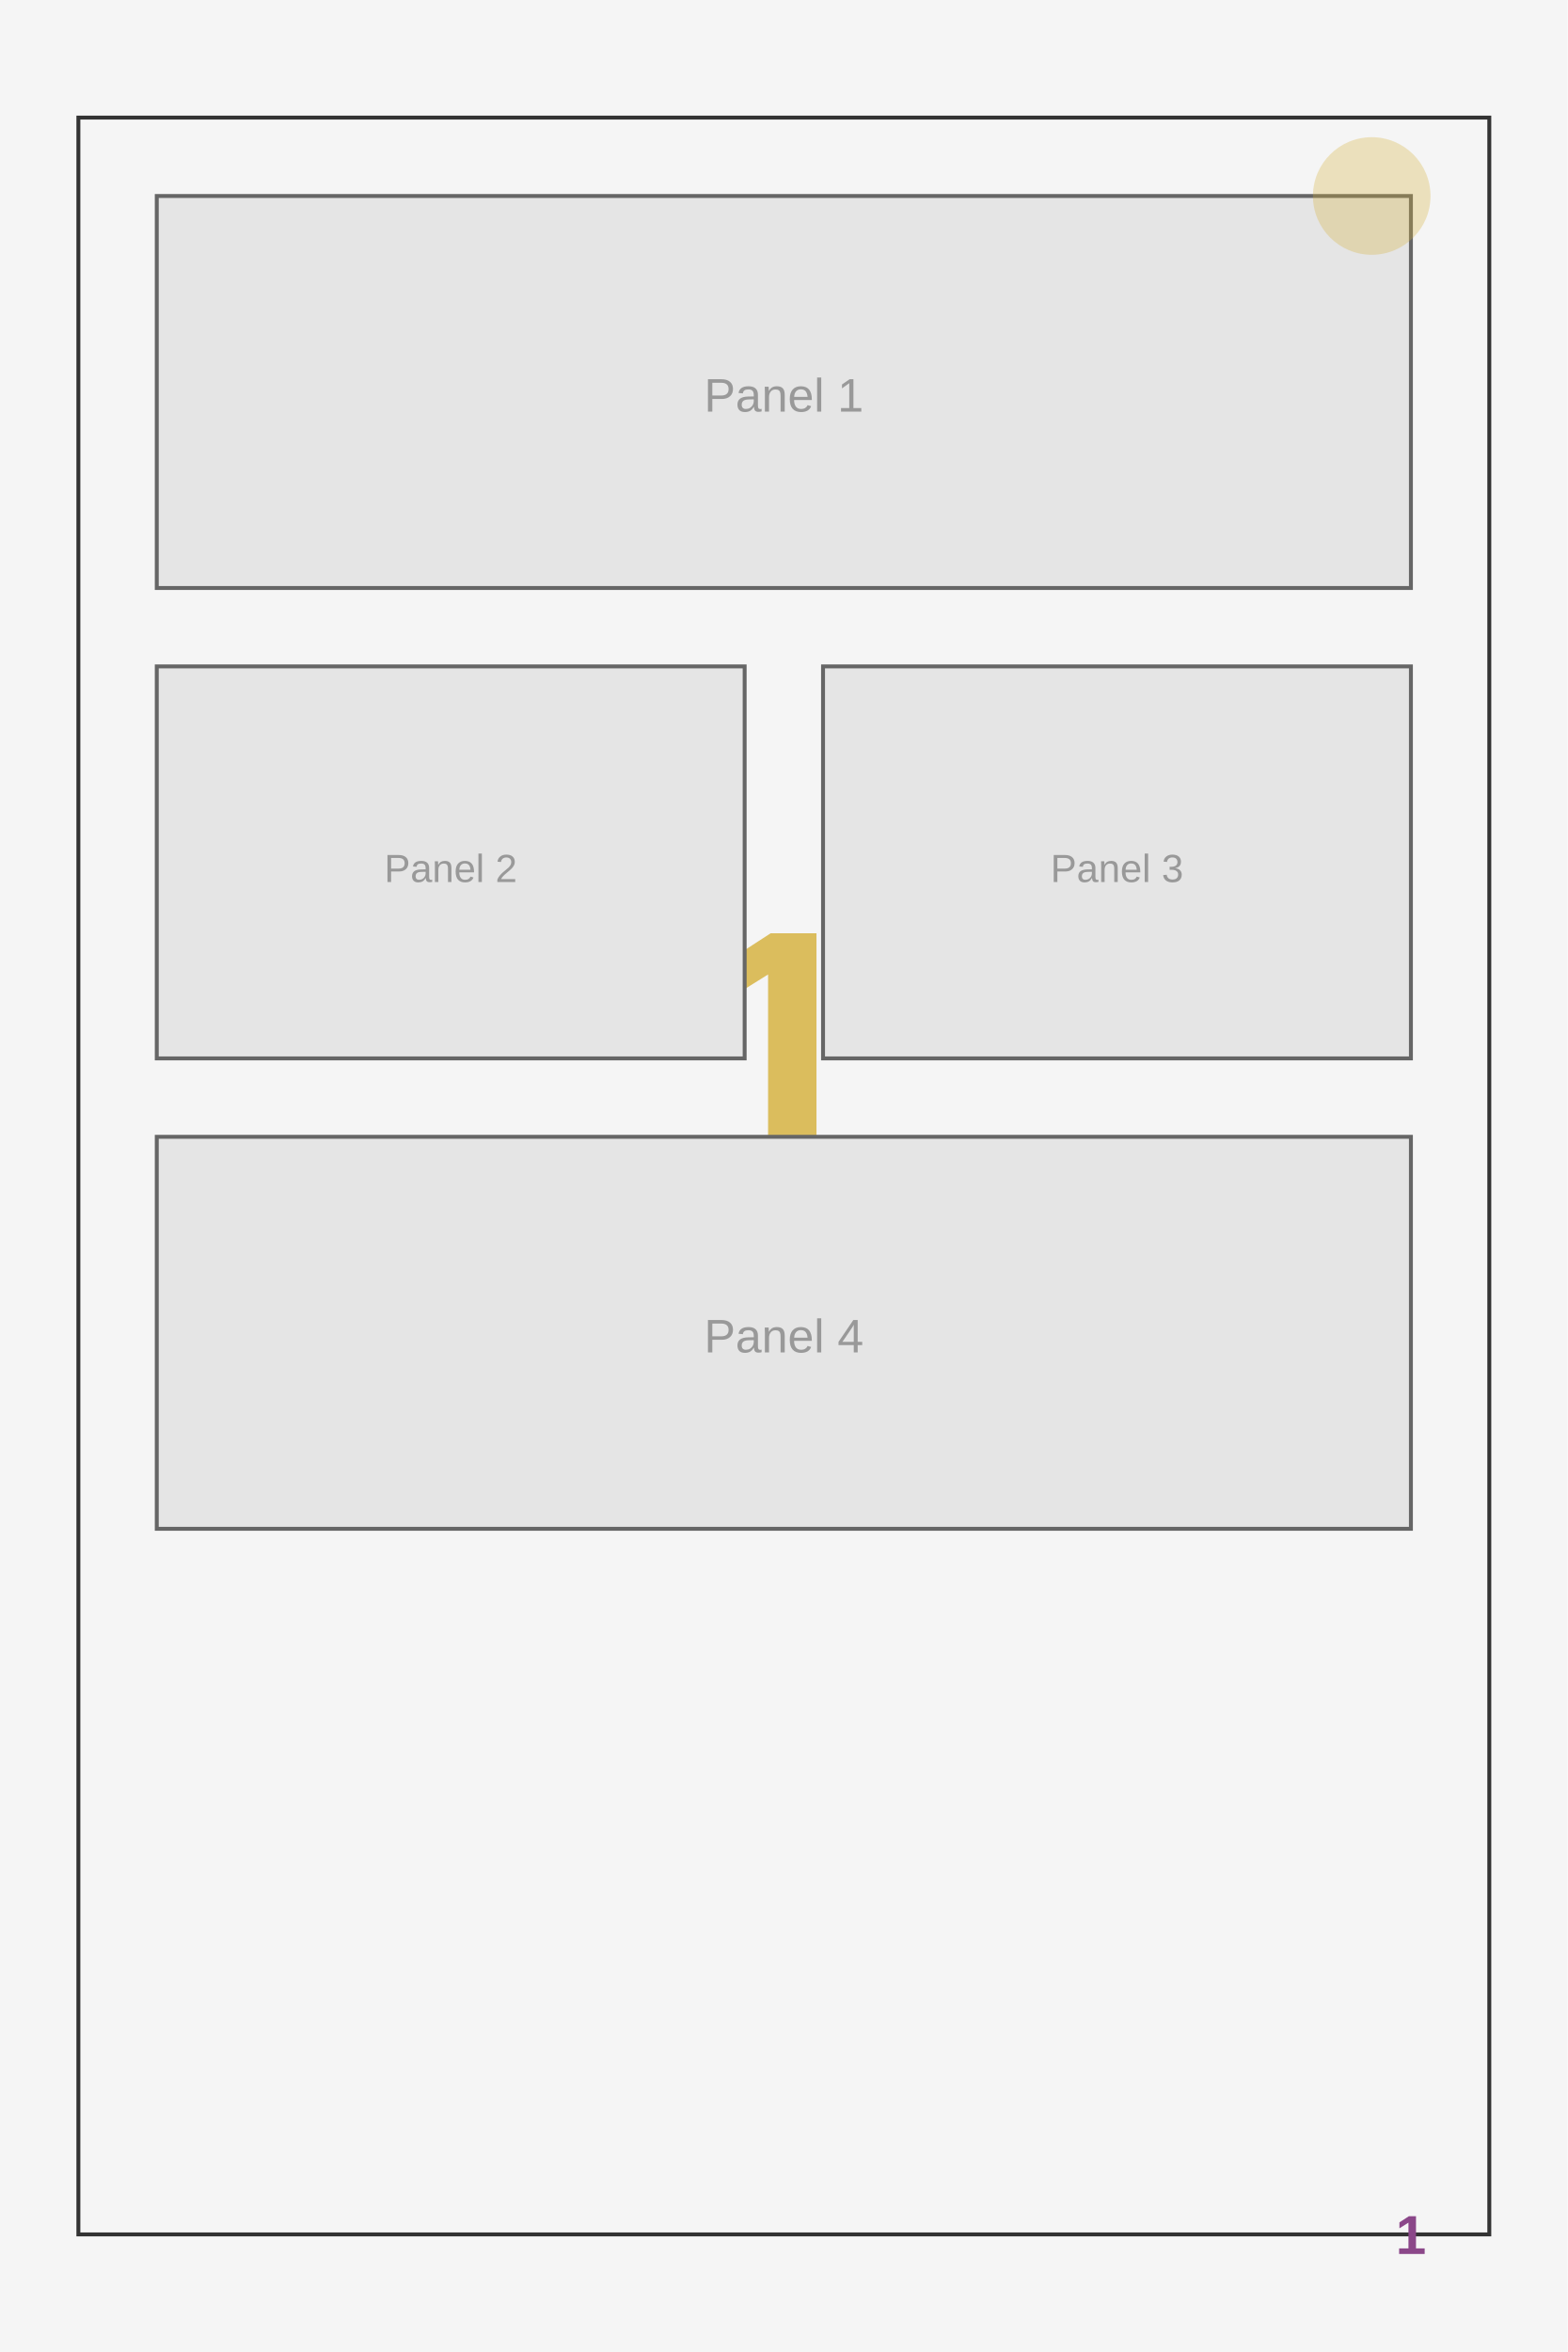
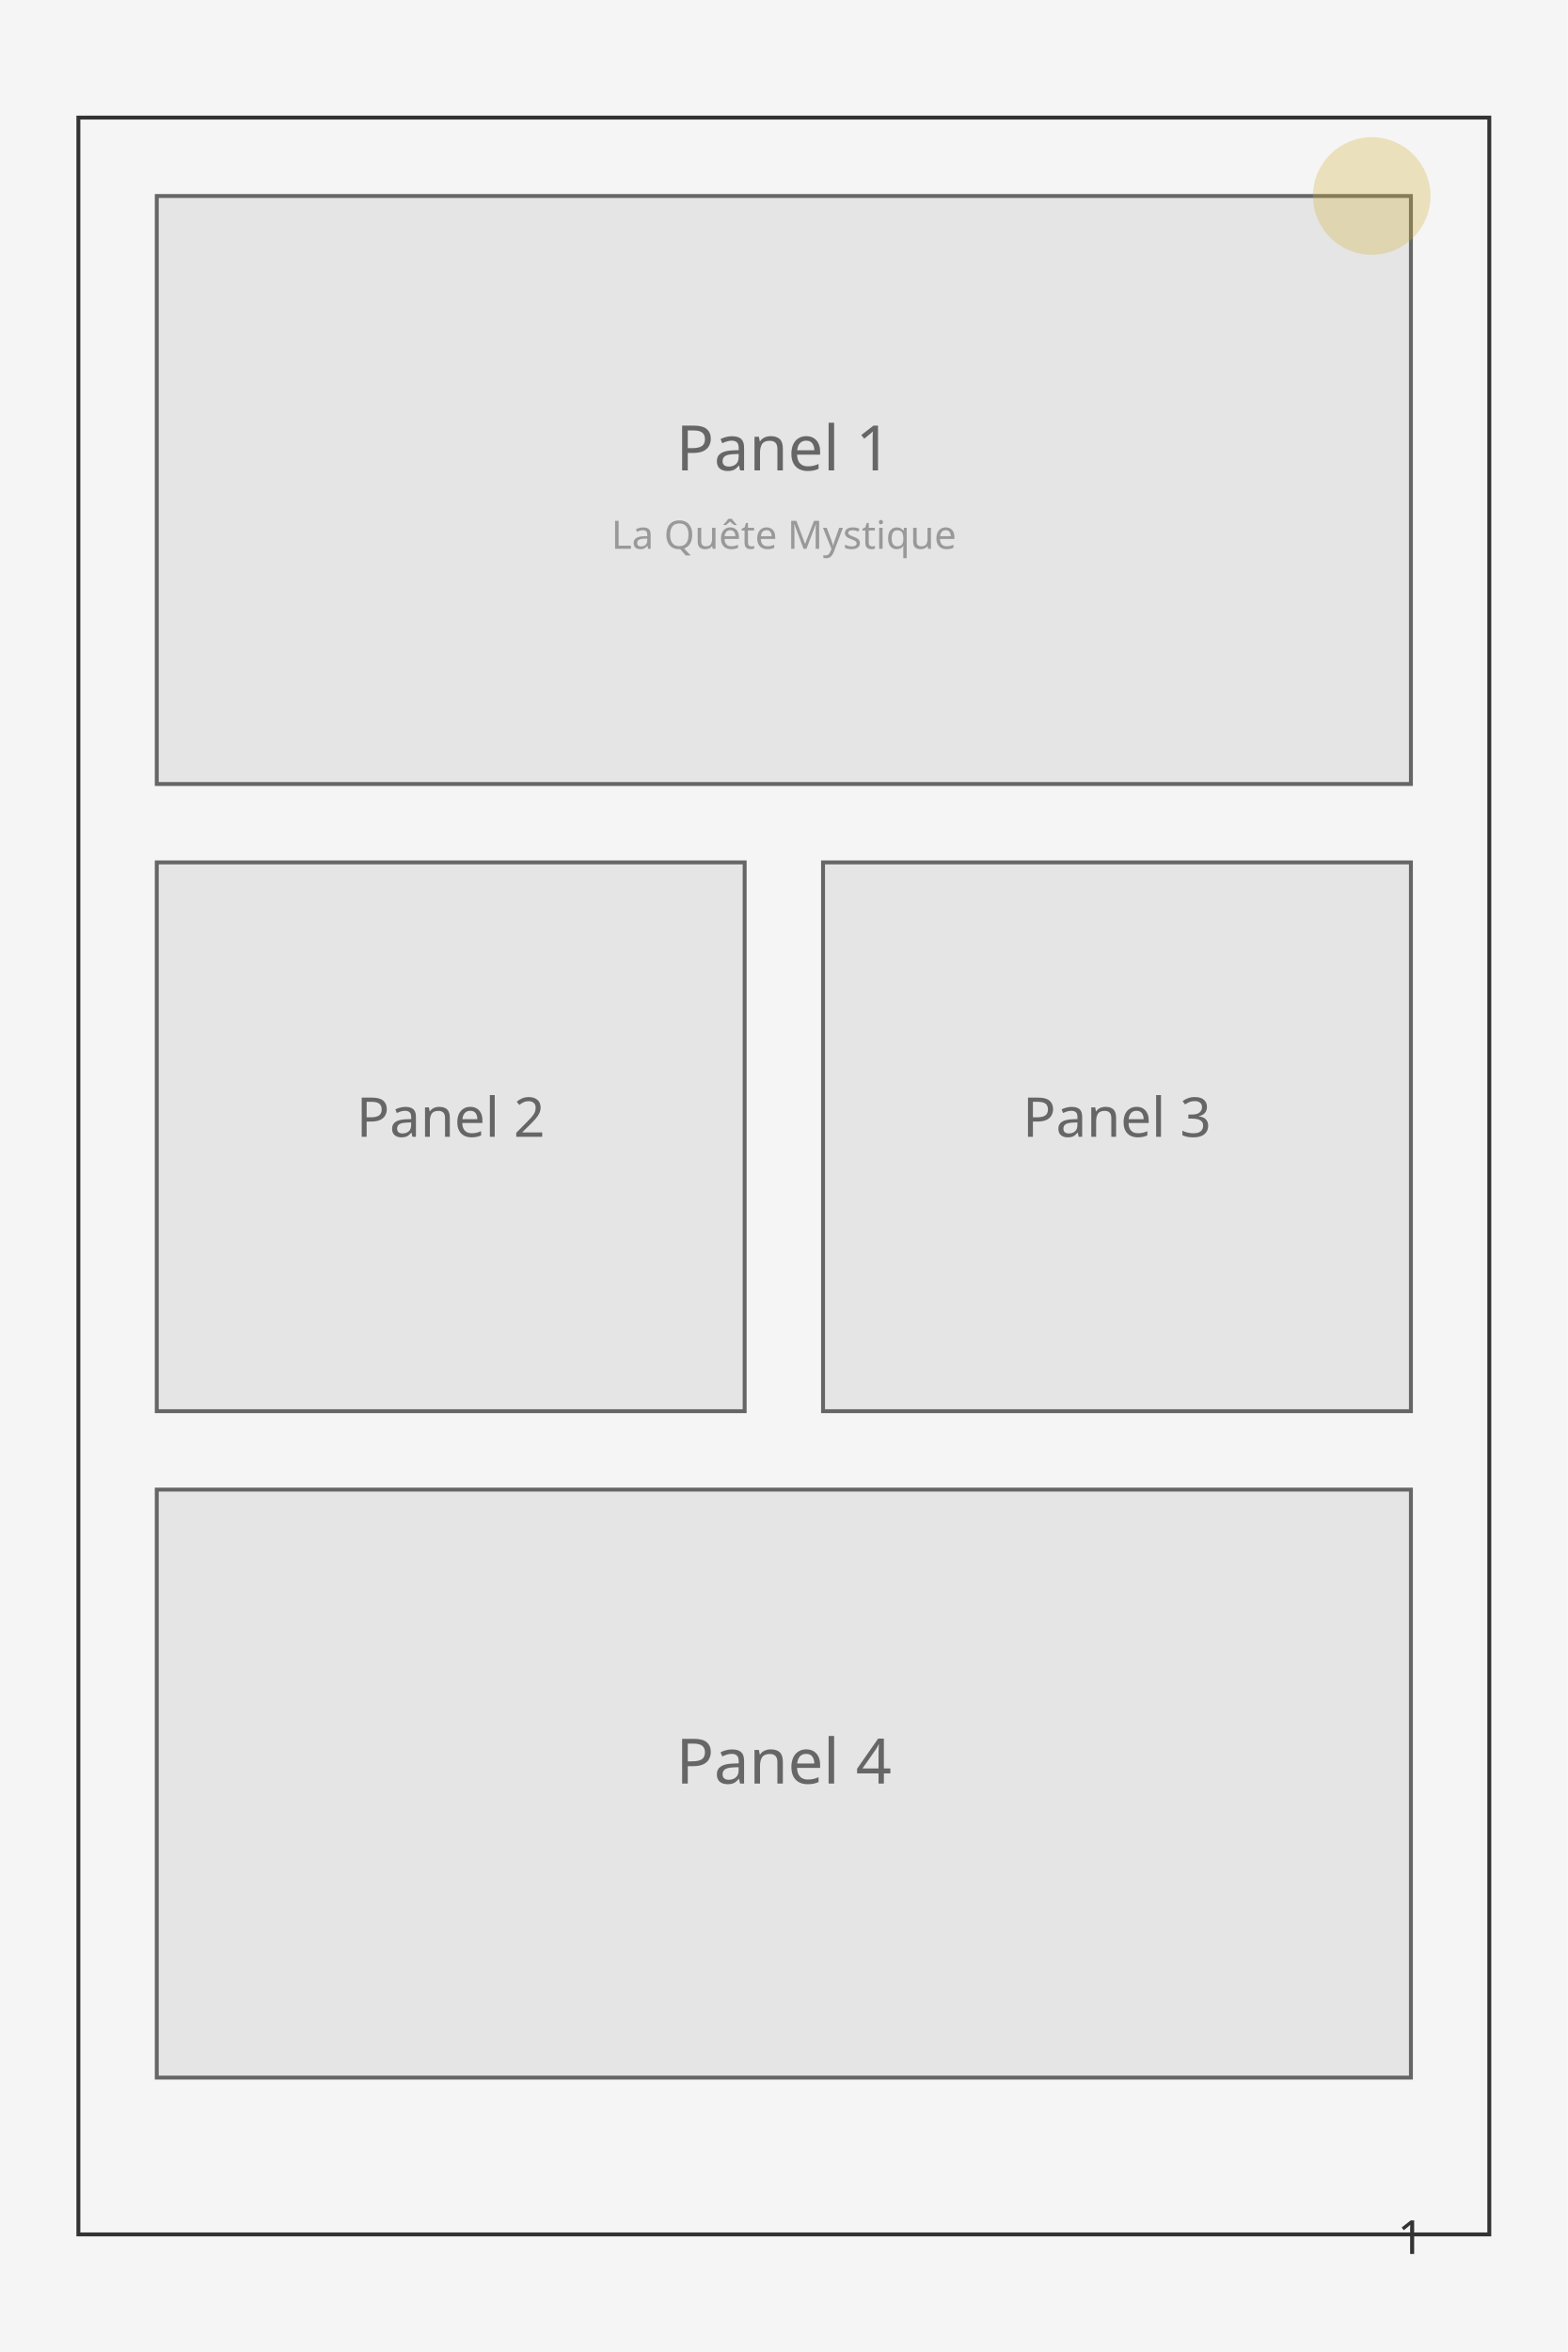
<svg xmlns="http://www.w3.org/2000/svg" width="800" height="1200">
  <rect width="800" height="1200" fill="#F5F5F5" />
  <rect x="40" y="60" width="720" height="1080" fill="none" stroke="#333333" stroke-width="2" />
-   <text x="400" y="600" font-family="Arial" font-size="180" font-weight="bold" fill="#D4AF37" text-anchor="middle" opacity="0.8">
-     1
+   <rect x="80" y="100" width="640" height="300" fill="#E5E5E5" stroke="#666666" stroke-width="2" />
+   <text x="400" y="240" font-family="sans-serif" font-size="32" fill="#666666" text-anchor="middle">
+     Panel 1
  </text>
-   <text x="400" y="700" font-family="Arial" font-size="32" fill="#333333" text-anchor="middle">
+   <text x="400" y="280" font-family="sans-serif" font-size="20" fill="#999999" text-anchor="middle">
    La Quête Mystique
  </text>
-   <text x="400" y="760" font-family="Arial" font-size="24" fill="#666666" text-anchor="middle">
-     Page 1
+   <rect x="80" y="440" width="300" height="280" fill="#E5E5E5" stroke="#666666" stroke-width="2" />
+   <text x="230" y="580" font-family="sans-serif" font-size="28" fill="#666666" text-anchor="middle">
+     Panel 2
  </text>
-   <rect x="80" y="100" width="640" height="200" fill="#E5E5E5" stroke="#666666" stroke-width="2" />
-   <text x="400" y="210" font-family="Arial" font-size="24" fill="#999999" text-anchor="middle">Panel 1</text>
-   <rect x="80" y="340" width="300" height="200" fill="#E5E5E5" stroke="#666666" stroke-width="2" />
-   <text x="230" y="450" font-family="Arial" font-size="20" fill="#999999" text-anchor="middle">Panel 2</text>
-   <rect x="420" y="340" width="300" height="200" fill="#E5E5E5" stroke="#666666" stroke-width="2" />
-   <text x="570" y="450" font-family="Arial" font-size="20" fill="#999999" text-anchor="middle">Panel 3</text>
-   <rect x="80" y="580" width="640" height="200" fill="#E5E5E5" stroke="#666666" stroke-width="2" />
-   <text x="400" y="690" font-family="Arial" font-size="24" fill="#999999" text-anchor="middle">Panel 4</text>
-   <text x="720" y="1150" font-family="Arial" font-size="28" font-weight="bold" fill="#8B4789" text-anchor="middle">
+   <rect x="420" y="440" width="300" height="280" fill="#E5E5E5" stroke="#666666" stroke-width="2" />
+   <text x="570" y="580" font-family="sans-serif" font-size="28" fill="#666666" text-anchor="middle">
+     Panel 3
+   </text>
+   <rect x="80" y="760" width="640" height="300" fill="#E5E5E5" stroke="#666666" stroke-width="2" />
+   <text x="400" y="910" font-family="sans-serif" font-size="32" fill="#666666" text-anchor="middle">
+     Panel 4
+   </text>
+   <text x="720" y="1150" font-family="sans-serif" font-size="24" fill="#333333" text-anchor="middle">
    1
  </text>
  <circle cx="700" cy="100" r="30" fill="#D4AF37" opacity="0.3" />
</svg>
